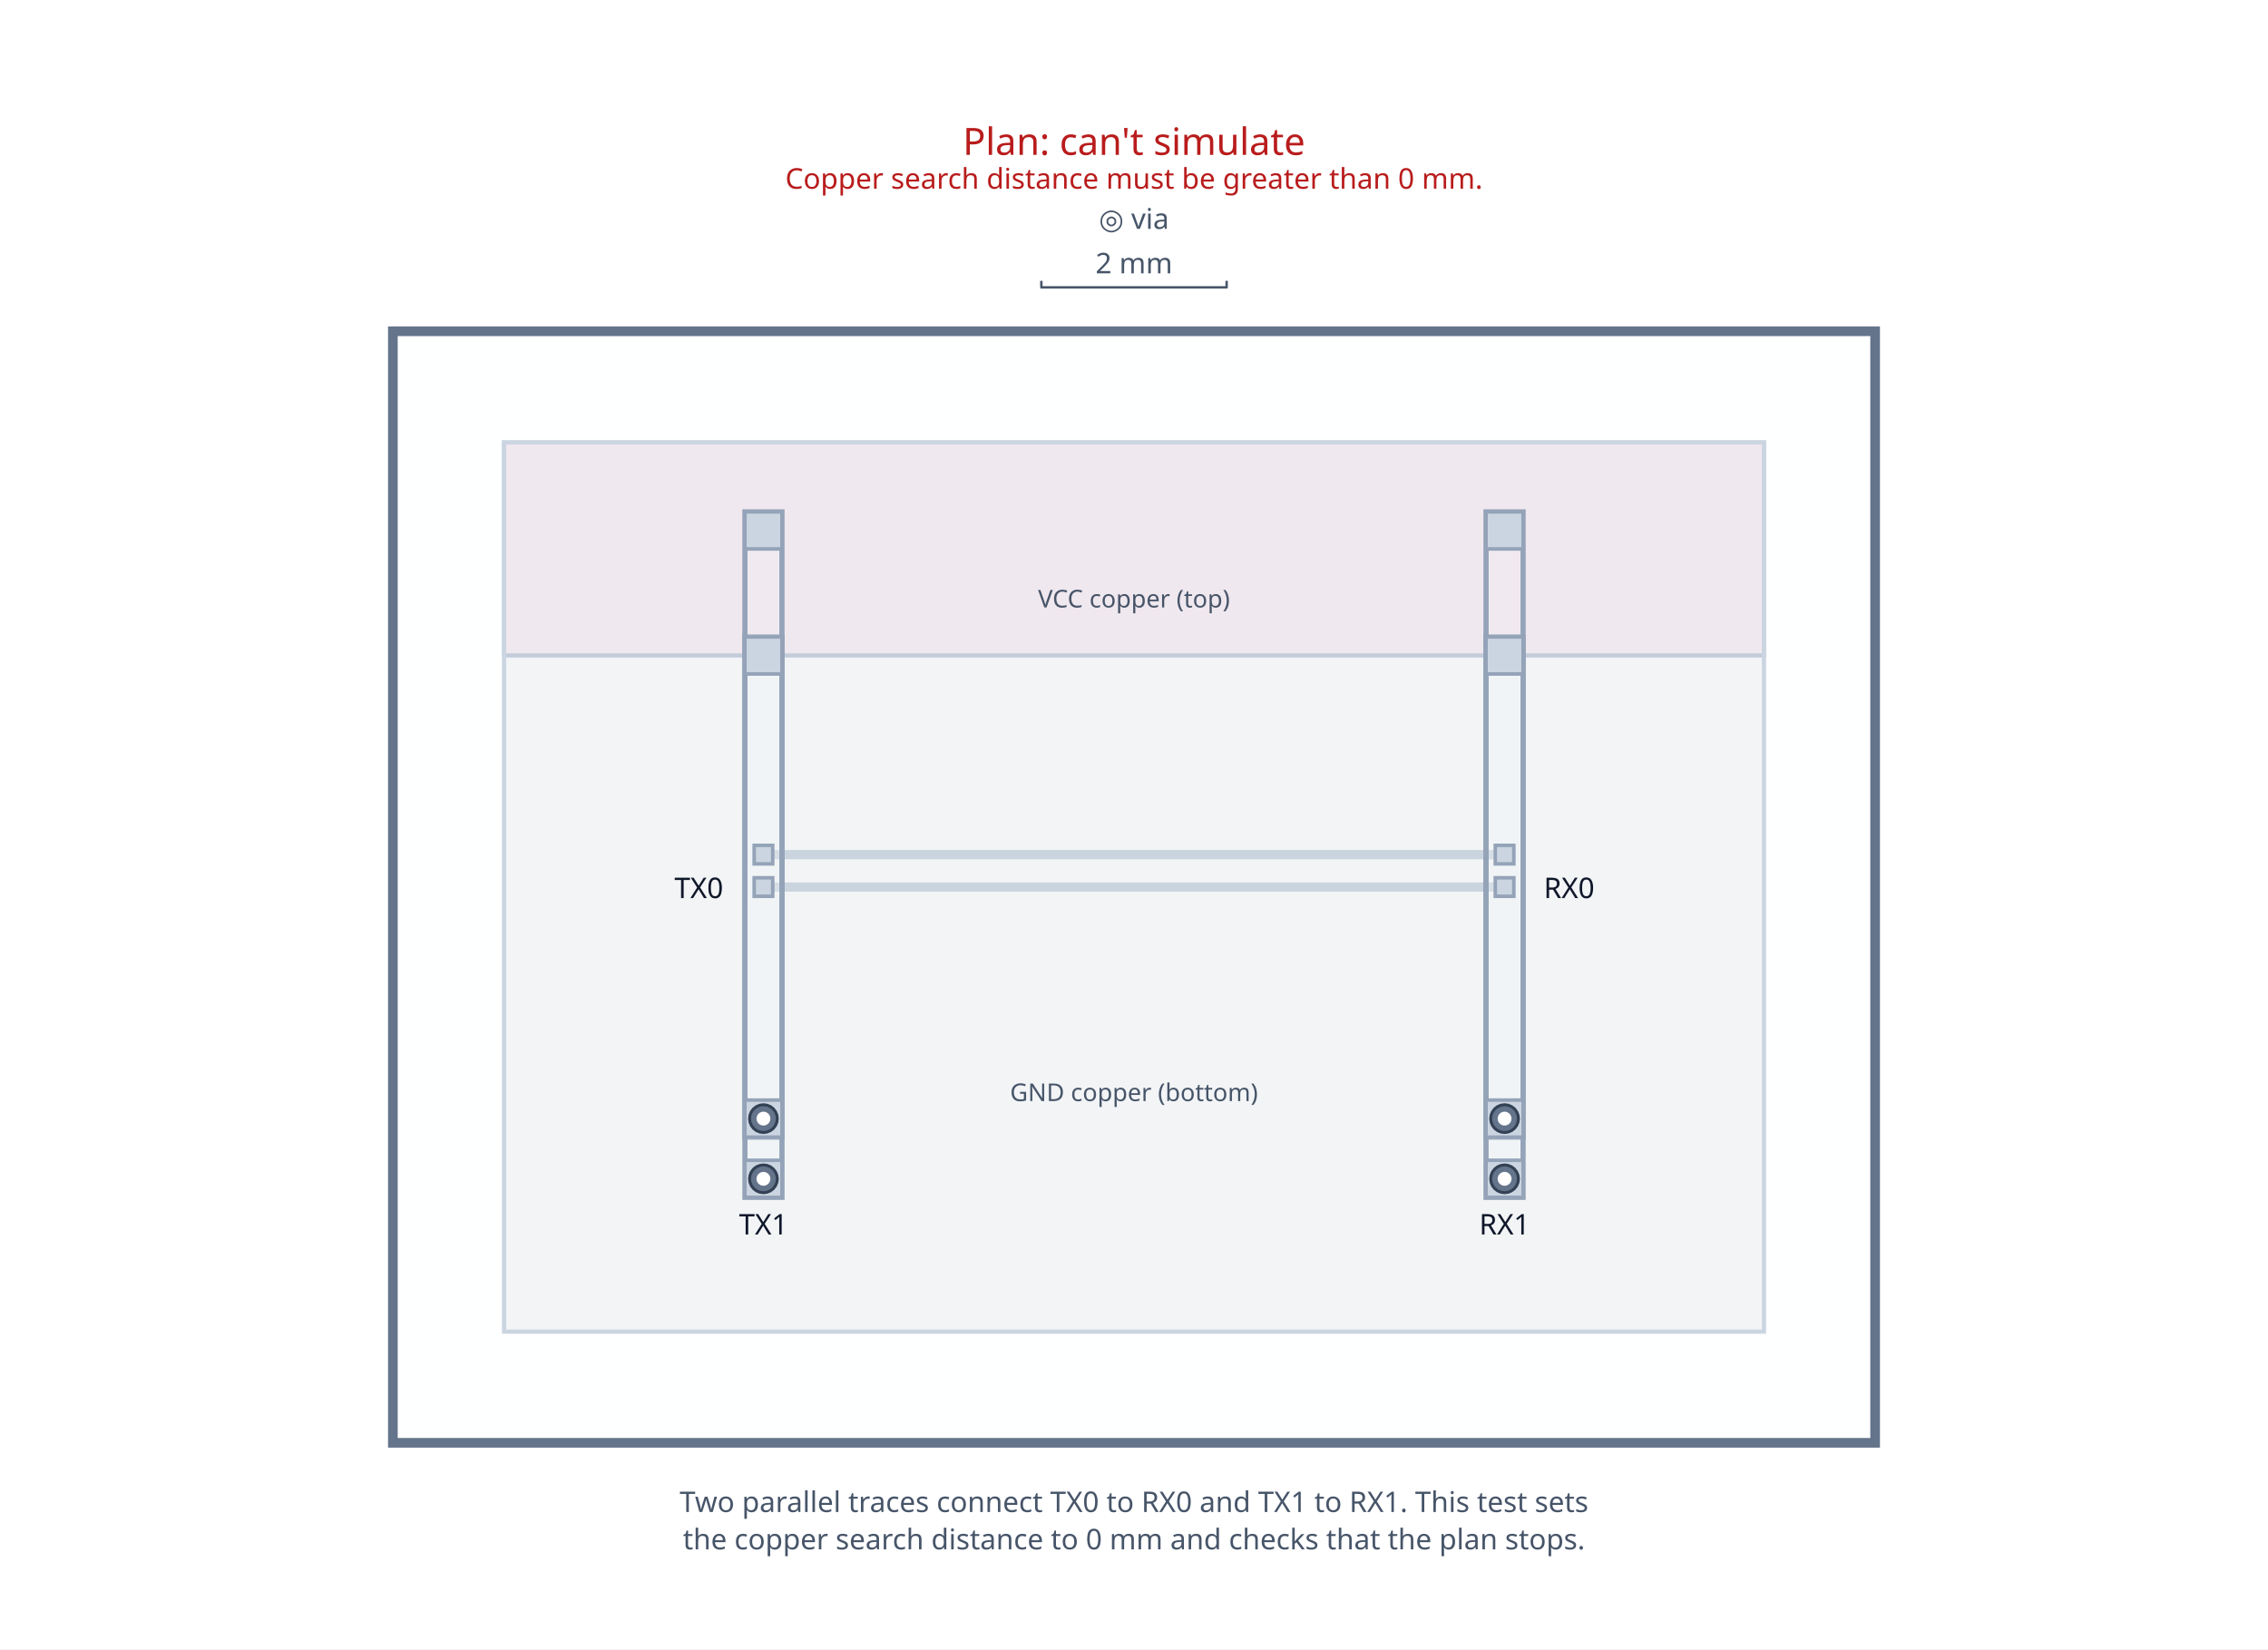
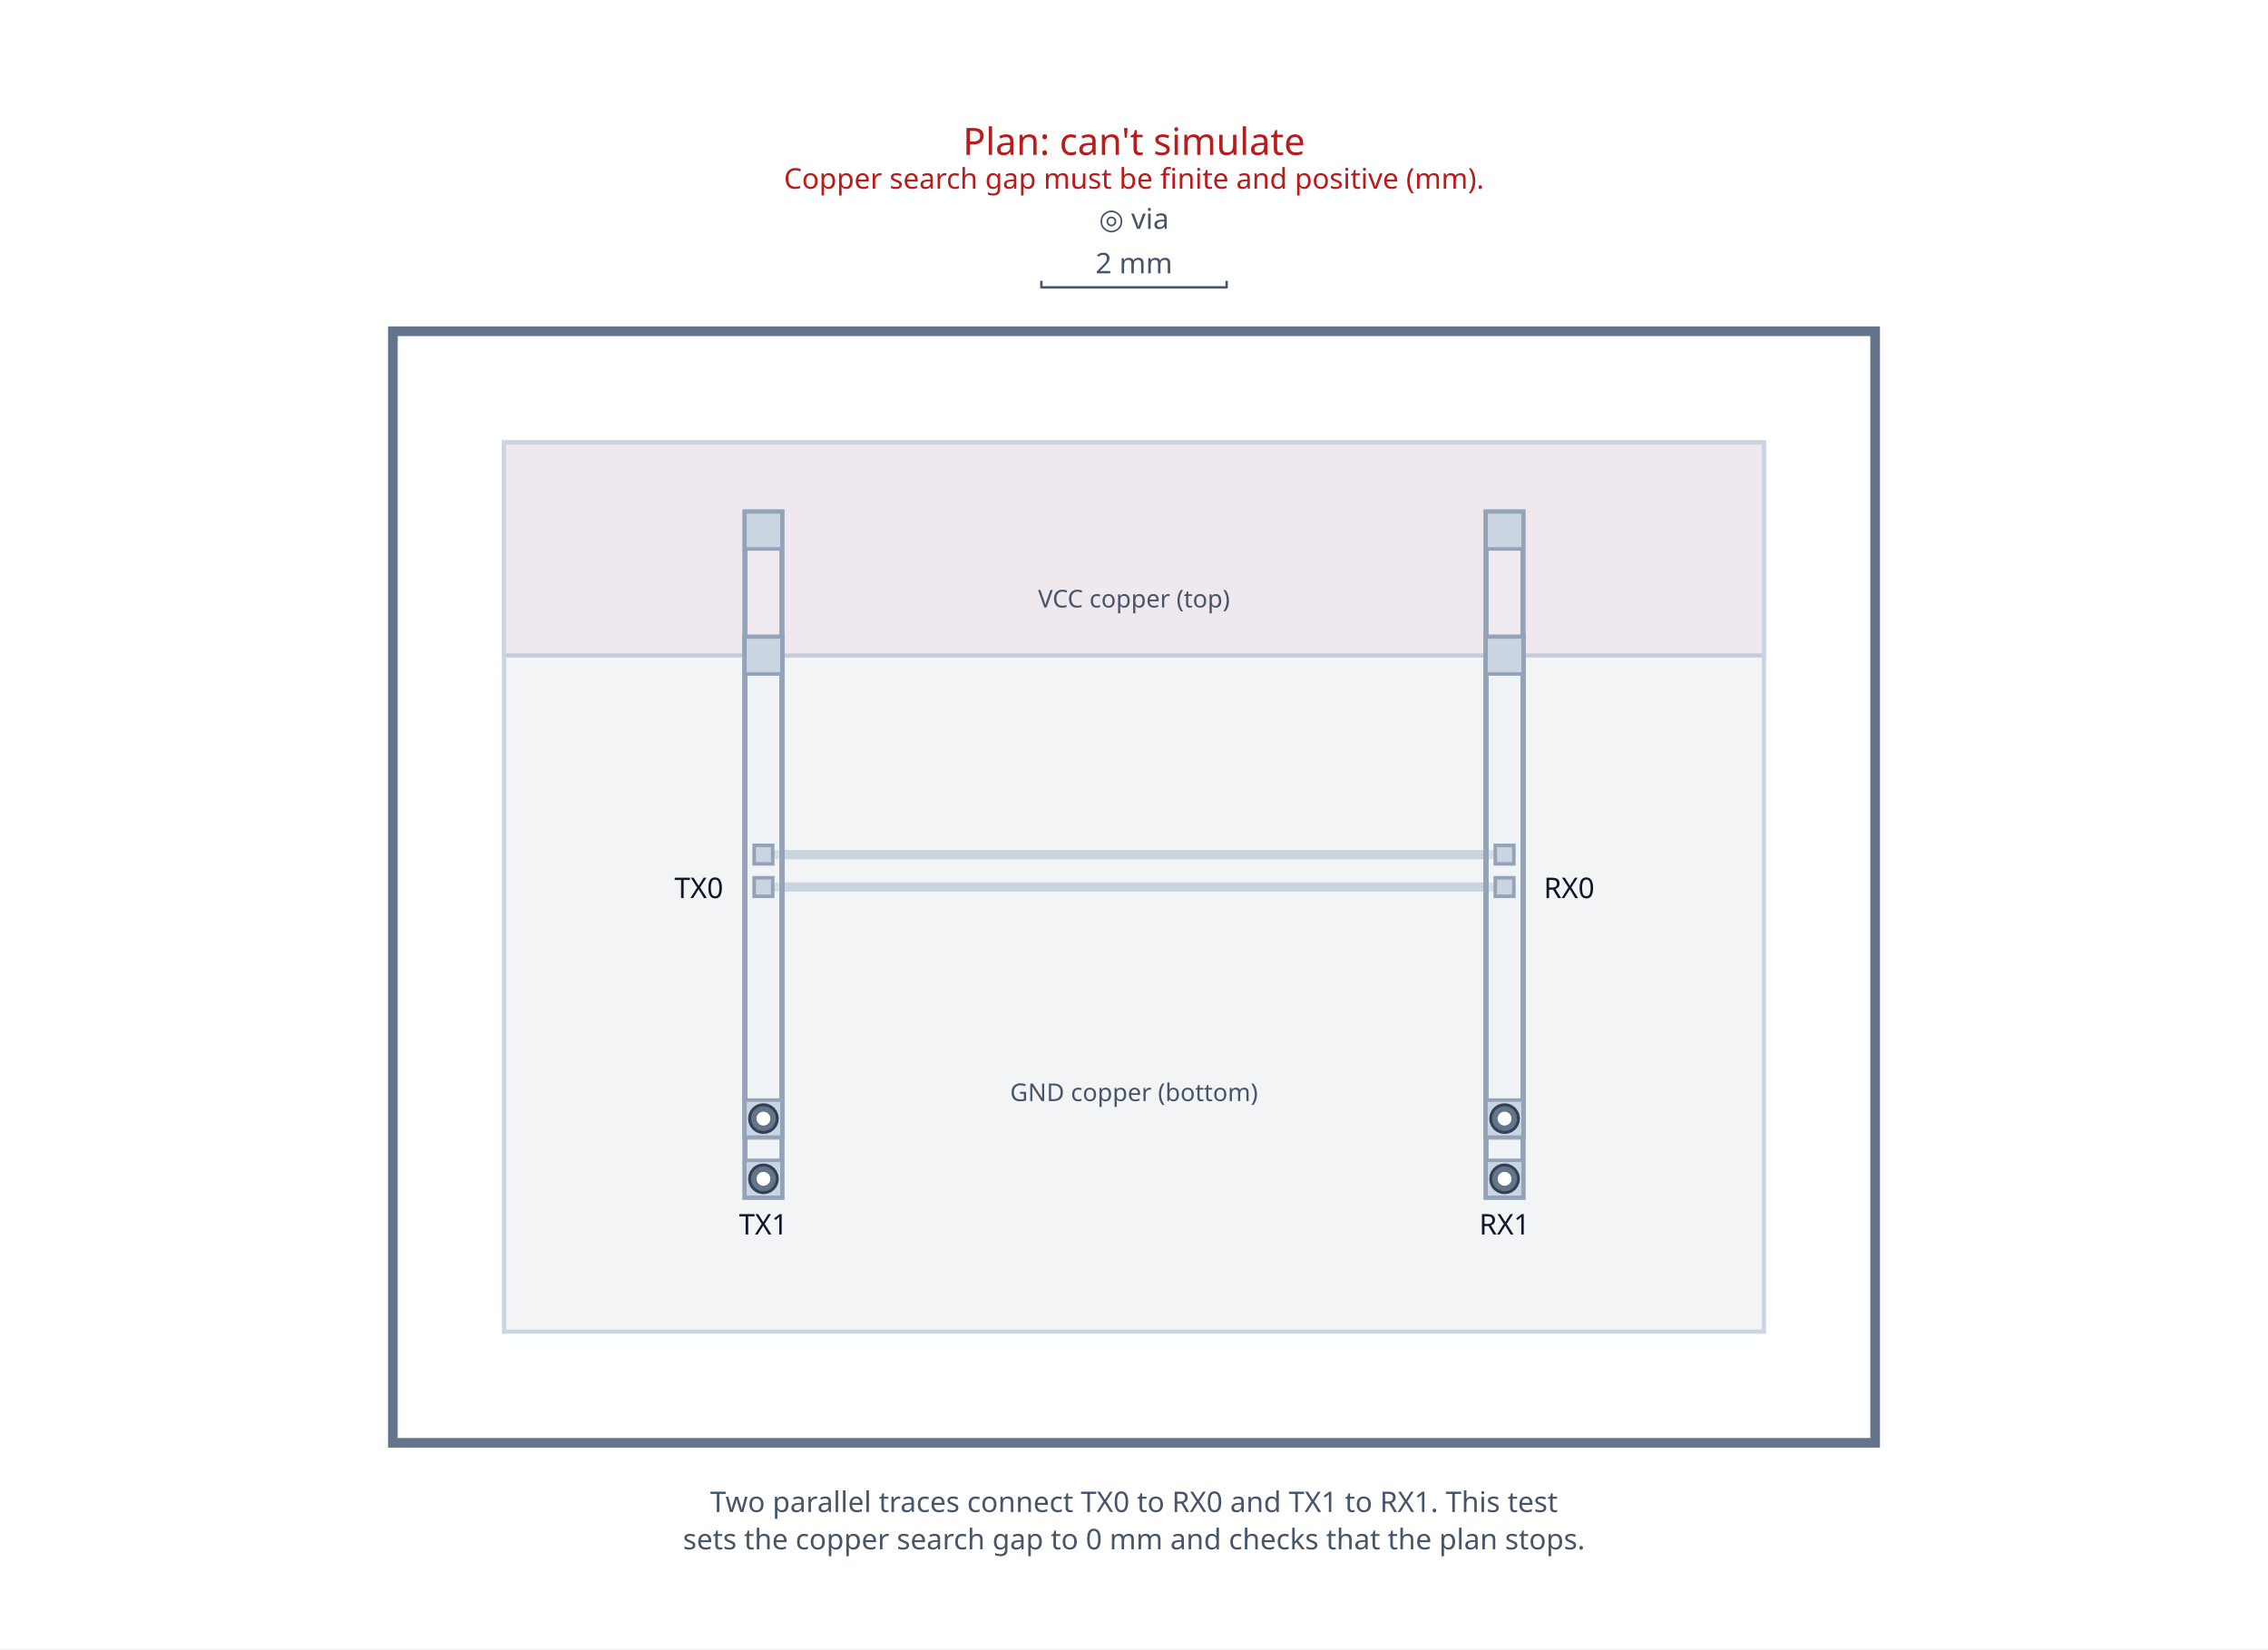
<svg xmlns="http://www.w3.org/2000/svg" width="1100" height="800" viewBox="0 0 1100 800">
  <rect width="100%" height="100%" fill="white" />
  <g>
    <polyline data-points="-4,0 4,0" data-type="line" data-label="Out of scope · source_trace_6" points="370.274,430.271 729.726,430.271" fill="none" stroke="#cbd5e1" stroke-linejoin="round" stroke-width="4.493" />
  </g>
  <g>
    <polyline data-points="-4,0.35 4,0.35" data-type="line" data-label="Out of scope · source_trace_13" points="370.274,414.545 729.726,414.545" fill="none" stroke="#cbd5e1" stroke-linejoin="round" stroke-width="4.493" />
  </g>
  <g>
    <polyline data-points="-1,6.544615 -1,6.473846 1,6.473846 1,6.544615" data-type="line" data-label="2 mm" points="505.068,136.212 505.068,139.391 594.932,139.391 594.932,136.212" fill="none" stroke="#475569" stroke-linejoin="round" stroke-width="1.175" />
  </g>
  <g>
-     <rect data-type="rect" data-label="Copper scope distance must be finite and positive" data-x="0" data-y="7.658462" x="352.163" y="77.524" width="395.674" height="17.281" fill="transparent" stroke="none" stroke-width="0.022" />
+     <rect data-type="rect" data-label="Copper search gap must be finite and positive (mm)." data-x="0" data-y="7.658462" x="348.43" y="77.524" width="403.14" height="17.281" fill="transparent" stroke="none" stroke-width="0.022" />
  </g>
  <g>
    <rect data-type="rect" data-label="" data-x="0" data-y="0.673723" x="165.662" y="40" width="768.675" height="720" fill="none" stroke="none" stroke-width="0.022" />
  </g>
  <g>
    <polygon data-type="polygon" data-label="board" data-points="-8,-6 8,-6 8,6 -8,6" points="190.547,699.861 909.453,699.861 909.453,160.682 190.547,160.682" fill="rgba(248,250,252,0.16)" stroke="#64748b" stroke-width="4.689" />
  </g>
  <g>
    <polygon data-type="polygon" data-label="VCC copper (top)" data-points="-6.8,2.5 6.8,2.5 6.8,4.8 -6.8,4.8" points="244.465,317.943 855.535,317.943 855.535,214.6 244.465,214.6" fill="rgba(219,39,119,0.06)" stroke="#cbd5e1" stroke-width="2.032" />
  </g>
  <g>
    <polygon data-type="polygon" data-label="GND copper (bottom)" data-points="-6.8,-4.8 6.8,-4.8 6.8,4.8 -6.8,4.8" points="244.465,645.943 855.535,645.943 855.535,214.6 244.465,214.6" fill="rgba(100,116,139,0.08)" stroke="#cbd5e1" stroke-width="2.032" />
  </g>
  <g>
    <polygon data-type="polygon" data-label="TX0" data-points="-4.2,-2.7 -3.8,-2.7 -3.8,2.7 -4.2,2.7" points="361.287,551.587 379.26,551.587 379.26,308.956 361.287,308.956" fill="rgba(241,245,249,0.18)" stroke="#94a3b8" stroke-width="2.501" />
  </g>
  <g>
    <polygon data-type="polygon" data-label="pcb_component_1" data-points="-4.15,-2.65 -3.85,-2.65 -3.85,-2.35 -4.15,-2.35" points="363.534,549.34 377.013,549.34 377.013,535.861 363.534,535.861" fill="rgba(241,245,249,0.18)" stroke="#94a3b8" stroke-width="2.501" />
  </g>
  <g>
    <polygon data-type="polygon" data-label="RX0" data-points="3.8,-2.7 4.2,-2.7 4.2,2.7 3.8,2.7" points="720.74,551.587 738.713,551.587 738.713,308.956 720.74,308.956" fill="rgba(241,245,249,0.18)" stroke="#94a3b8" stroke-width="2.501" />
  </g>
  <g>
    <polygon data-type="polygon" data-label="pcb_component_3" data-points="3.85,-2.65 4.15,-2.65 4.15,-2.35 3.85,-2.35" points="722.987,549.34 736.466,549.34 736.466,535.861 722.987,535.861" fill="rgba(241,245,249,0.18)" stroke="#94a3b8" stroke-width="2.501" />
  </g>
  <g>
    <polygon data-type="polygon" data-label="TX1" data-points="-4.2,-3.35 -3.8,-3.35 -3.8,4.05 -4.2,4.05" points="361.287,580.792 379.26,580.792 379.26,248.299 361.287,248.299" fill="rgba(241,245,249,0.18)" stroke="#94a3b8" stroke-width="2.501" />
  </g>
  <g>
    <polygon data-type="polygon" data-label="pcb_component_5" data-points="-4.15,-3.3 -3.85,-3.3 -3.85,-3 -4.15,-3" points="363.534,578.546 377.013,578.546 377.013,565.066 363.534,565.066" fill="rgba(241,245,249,0.18)" stroke="#94a3b8" stroke-width="2.501" />
  </g>
  <g>
    <polygon data-type="polygon" data-label="RX1" data-points="3.8,-3.35 4.2,-3.35 4.2,4.05 3.8,4.05" points="720.74,580.792 738.713,580.792 738.713,248.299 720.74,248.299" fill="rgba(241,245,249,0.18)" stroke="#94a3b8" stroke-width="2.501" />
  </g>
  <g>
    <polygon data-type="polygon" data-label="pcb_component_7" data-points="3.85,-3.3 4.15,-3.3 4.15,-3 3.85,-3" points="722.987,578.546 736.466,578.546 736.466,565.066 722.987,565.066" fill="rgba(241,245,249,0.18)" stroke="#94a3b8" stroke-width="2.501" />
  </g>
  <g>
    <polygon data-type="polygon" data-label="TX0.Y (source_port_2)" data-points="-4.1,-0.1 -3.9,-0.1 -3.9,0.1 -4.1,0.1" points="365.781,434.765 374.767,434.765 374.767,425.778 365.781,425.778" fill="#cbd5e1" stroke="#94a3b8" stroke-width="1.719" />
  </g>
  <g>
    <polygon data-type="polygon" data-label="TX0.GND (source_port_1)" data-points="-4.2,-2.7 -3.8,-2.7 -3.8,-2.3 -4.2,-2.3" points="361.287,551.587 379.26,551.587 379.26,533.614 361.287,533.614" fill="#cbd5e1" stroke="#94a3b8" stroke-width="1.719" />
  </g>
  <g>
    <polygon data-type="polygon" data-label="TX0.VCC (source_port_3)" data-points="-4.2,2.3 -3.8,2.3 -3.8,2.7 -4.2,2.7" points="361.287,326.929 379.26,326.929 379.26,308.956 361.287,308.956" fill="#cbd5e1" stroke="#94a3b8" stroke-width="1.719" />
  </g>
  <g>
    <polygon data-type="polygon" data-label="RX0.A (source_port_6)" data-points="3.9,-0.1 4.1,-0.1 4.1,0.1 3.9,0.1" points="725.233,434.765 734.219,434.765 734.219,425.778 725.233,425.778" fill="#cbd5e1" stroke="#94a3b8" stroke-width="1.719" />
  </g>
  <g>
    <polygon data-type="polygon" data-label="RX0.GND (source_port_7)" data-points="3.8,-2.7 4.2,-2.7 4.2,-2.3 3.8,-2.3" points="720.74,551.587 738.713,551.587 738.713,533.614 720.74,533.614" fill="#cbd5e1" stroke="#94a3b8" stroke-width="1.719" />
  </g>
  <g>
    <polygon data-type="polygon" data-label="RX0.VCC (source_port_9)" data-points="3.8,2.3 4.2,2.3 4.2,2.7 3.8,2.7" points="720.74,326.929 738.713,326.929 738.713,308.956 720.74,308.956" fill="#cbd5e1" stroke="#94a3b8" stroke-width="1.719" />
  </g>
  <g>
    <polygon data-type="polygon" data-label="TX1.Y (source_port_14)" data-points="-4.1,0.25 -3.9,0.25 -3.9,0.45 -4.1,0.45" points="365.781,419.039 374.767,419.039 374.767,410.052 365.781,410.052" fill="#cbd5e1" stroke="#94a3b8" stroke-width="1.719" />
  </g>
  <g>
    <polygon data-type="polygon" data-label="TX1.GND (source_port_13)" data-points="-4.2,-3.35 -3.8,-3.35 -3.8,-2.95 -4.2,-2.95" points="361.287,580.792 379.26,580.792 379.26,562.82 361.287,562.82" fill="#cbd5e1" stroke="#94a3b8" stroke-width="1.719" />
  </g>
  <g>
    <polygon data-type="polygon" data-label="TX1.VCC (source_port_15)" data-points="-4.2,3.65 -3.8,3.65 -3.8,4.05 -4.2,4.05" points="361.287,266.271 379.26,266.271 379.26,248.299 361.287,248.299" fill="#cbd5e1" stroke="#94a3b8" stroke-width="1.719" />
  </g>
  <g>
    <polygon data-type="polygon" data-label="RX1.A (source_port_18)" data-points="3.9,0.25 4.1,0.25 4.1,0.45 3.9,0.45" points="725.233,419.039 734.219,419.039 734.219,410.052 725.233,410.052" fill="#cbd5e1" stroke="#94a3b8" stroke-width="1.719" />
  </g>
  <g>
    <polygon data-type="polygon" data-label="RX1.GND (source_port_19)" data-points="3.8,-3.35 4.2,-3.35 4.2,-2.95 3.8,-2.95" points="720.74,580.792 738.713,580.792 738.713,562.82 720.74,562.82" fill="#cbd5e1" stroke="#94a3b8" stroke-width="1.719" />
  </g>
  <g>
    <polygon data-type="polygon" data-label="RX1.VCC (source_port_21)" data-points="3.8,3.65 4.2,3.65 4.2,4.05 3.8,4.05" points="720.74,266.271 738.713,266.271 738.713,248.299 720.74,248.299" fill="#cbd5e1" stroke="#94a3b8" stroke-width="1.719" />
  </g>
  <g>
    <polygon data-type="polygon" data-label="Via pcb_via_0 · top–inner1–inner2–bottom" data-points="-3.85,-2.5 -3.855111,-2.461177 -3.870096,-2.425 -3.893934,-2.393934 -3.925,-2.370096 -3.961177,-2.355111 -4,-2.35 -4.038823,-2.355111 -4.075,-2.370096 -4.106066,-2.393934 -4.129904,-2.425 -4.144889,-2.461177 -4.15,-2.5 -4.144889,-2.538823 -4.129904,-2.575 -4.106066,-2.606066 -4.075,-2.629904 -4.038823,-2.644889 -4,-2.65 -3.961177,-2.644889 -3.925,-2.629904 -3.893934,-2.606066 -3.870096,-2.575 -3.855111,-2.538823" points="377.013,542.6 376.784,540.856 376.111,539.23 375.039,537.835 373.644,536.764 372.018,536.09 370.274,535.861 368.529,536.09 366.904,536.764 365.508,537.835 364.437,539.23 363.764,540.856 363.534,542.6 363.764,544.345 364.437,545.97 365.508,547.366 366.904,548.437 368.529,549.11 370.274,549.34 372.018,549.11 373.644,548.437 375.039,547.366 376.111,545.97 376.784,544.345" fill="#64748b" stroke="#334155" stroke-width="1.407" />
  </g>
  <g>
    <polygon data-type="polygon" data-label="Via pcb_via_0 · top–inner1–inner2–bottom" data-points="-3.925,-2.5 -3.927556,-2.480589 -3.935048,-2.4625 -3.946967,-2.446967 -3.9625,-2.435048 -3.980589,-2.427556 -4,-2.425 -4.019411,-2.427556 -4.0375,-2.435048 -4.053033,-2.446967 -4.064952,-2.4625 -4.072444,-2.480589 -4.075,-2.5 -4.072444,-2.519411 -4.064952,-2.5375 -4.053033,-2.553033 -4.0375,-2.564952 -4.019411,-2.572444 -4,-2.575 -3.980589,-2.572444 -3.9625,-2.564952 -3.946967,-2.553033 -3.935048,-2.5375 -3.927556,-2.519411" points="373.644,542.6 373.529,541.728 373.192,540.915 372.657,540.217 371.959,539.682 371.146,539.345 370.274,539.23 369.402,539.345 368.589,539.682 367.891,540.217 367.355,540.915 367.019,541.728 366.904,542.6 367.019,543.473 367.355,544.285 367.891,544.983 368.589,545.519 369.402,545.855 370.274,545.97 371.146,545.855 371.959,545.519 372.657,544.983 373.192,544.285 373.529,543.473" fill="#fff" stroke="none" stroke-width="0.022" />
  </g>
  <g>
    <polygon data-type="polygon" data-label="Via pcb_via_1 · top–inner1–inner2–bottom" data-points="4.15,-2.5 4.144889,-2.461177 4.129904,-2.425 4.106066,-2.393934 4.075,-2.370096 4.038823,-2.355111 4,-2.35 3.961177,-2.355111 3.925,-2.370096 3.893934,-2.393934 3.870096,-2.425 3.855111,-2.461177 3.85,-2.5 3.855111,-2.538823 3.870096,-2.575 3.893934,-2.606066 3.925,-2.629904 3.961177,-2.644889 4,-2.65 4.038823,-2.644889 4.075,-2.629904 4.106066,-2.606066 4.129904,-2.575 4.144889,-2.538823" points="736.466,542.6 736.236,540.856 735.563,539.23 734.492,537.835 733.096,536.764 731.471,536.09 729.726,535.861 727.982,536.09 726.356,536.764 724.961,537.835 723.889,539.23 723.216,540.856 722.987,542.6 723.216,544.345 723.889,545.97 724.961,547.366 726.356,548.437 727.982,549.11 729.726,549.34 731.471,549.11 733.096,548.437 734.492,547.366 735.563,545.97 736.236,544.345" fill="#64748b" stroke="#334155" stroke-width="1.407" />
  </g>
  <g>
    <polygon data-type="polygon" data-label="Via pcb_via_1 · top–inner1–inner2–bottom" data-points="4.075,-2.5 4.072444,-2.480589 4.064952,-2.4625 4.053033,-2.446967 4.0375,-2.435048 4.019411,-2.427556 4,-2.425 3.980589,-2.427556 3.9625,-2.435048 3.946967,-2.446967 3.935048,-2.4625 3.927556,-2.480589 3.925,-2.5 3.927556,-2.519411 3.935048,-2.5375 3.946967,-2.553033 3.9625,-2.564952 3.980589,-2.572444 4,-2.575 4.019411,-2.572444 4.0375,-2.564952 4.053033,-2.553033 4.064952,-2.5375 4.072444,-2.519411" points="733.096,542.6 732.981,541.728 732.645,540.915 732.109,540.217 731.411,539.682 730.598,539.345 729.726,539.23 728.854,539.345 728.041,539.682 727.343,540.217 726.808,540.915 726.471,541.728 726.356,542.6 726.471,543.473 726.808,544.285 727.343,544.983 728.041,545.519 728.854,545.855 729.726,545.97 730.598,545.855 731.411,545.519 732.109,544.983 732.645,544.285 732.981,543.473" fill="#fff" stroke="none" stroke-width="0.022" />
  </g>
  <g>
    <polygon data-type="polygon" data-label="Via pcb_via_2 · top–inner1–inner2–bottom" data-points="-3.85,-3.15 -3.855111,-3.111177 -3.870096,-3.075 -3.893934,-3.043934 -3.925,-3.020096 -3.961177,-3.005111 -4,-3 -4.038823,-3.005111 -4.075,-3.020096 -4.106066,-3.043934 -4.129904,-3.075 -4.144889,-3.111177 -4.15,-3.15 -4.144889,-3.188823 -4.129904,-3.225 -4.106066,-3.256066 -4.075,-3.279904 -4.038823,-3.294889 -4,-3.3 -3.961177,-3.294889 -3.925,-3.279904 -3.893934,-3.256066 -3.870096,-3.225 -3.855111,-3.188823" points="377.013,571.806 376.784,570.061 376.111,568.436 375.039,567.04 373.644,565.969 372.018,565.296 370.274,565.066 368.529,565.296 366.904,565.969 365.508,567.04 364.437,568.436 363.764,570.061 363.534,571.806 363.764,573.55 364.437,575.176 365.508,576.572 366.904,577.643 368.529,578.316 370.274,578.546 372.018,578.316 373.644,577.643 375.039,576.572 376.111,575.176 376.784,573.55" fill="#64748b" stroke="#334155" stroke-width="1.407" />
  </g>
  <g>
    <polygon data-type="polygon" data-label="Via pcb_via_2 · top–inner1–inner2–bottom" data-points="-3.925,-3.15 -3.927556,-3.130589 -3.935048,-3.1125 -3.946967,-3.096967 -3.9625,-3.085048 -3.980589,-3.077556 -4,-3.075 -4.019411,-3.077556 -4.0375,-3.085048 -4.053033,-3.096967 -4.064952,-3.1125 -4.072444,-3.130589 -4.075,-3.15 -4.072444,-3.169411 -4.064952,-3.1875 -4.053033,-3.203033 -4.0375,-3.214952 -4.019411,-3.222444 -4,-3.225 -3.980589,-3.222444 -3.9625,-3.214952 -3.946967,-3.203033 -3.935048,-3.1875 -3.927556,-3.169411" points="373.644,571.806 373.529,570.934 373.192,570.121 372.657,569.423 371.959,568.887 371.146,568.551 370.274,568.436 369.402,568.551 368.589,568.887 367.891,569.423 367.355,570.121 367.019,570.934 366.904,571.806 367.019,572.678 367.355,573.491 367.891,574.189 368.589,574.724 369.402,575.061 370.274,575.176 371.146,575.061 371.959,574.724 372.657,574.189 373.192,573.491 373.529,572.678" fill="#fff" stroke="none" stroke-width="0.022" />
  </g>
  <g>
    <polygon data-type="polygon" data-label="Via pcb_via_3 · top–inner1–inner2–bottom" data-points="4.15,-3.15 4.144889,-3.111177 4.129904,-3.075 4.106066,-3.043934 4.075,-3.020096 4.038823,-3.005111 4,-3 3.961177,-3.005111 3.925,-3.020096 3.893934,-3.043934 3.870096,-3.075 3.855111,-3.111177 3.85,-3.15 3.855111,-3.188823 3.870096,-3.225 3.893934,-3.256066 3.925,-3.279904 3.961177,-3.294889 4,-3.3 4.038823,-3.294889 4.075,-3.279904 4.106066,-3.256066 4.129904,-3.225 4.144889,-3.188823" points="736.466,571.806 736.236,570.061 735.563,568.436 734.492,567.04 733.096,565.969 731.471,565.296 729.726,565.066 727.982,565.296 726.356,565.969 724.961,567.04 723.889,568.436 723.216,570.061 722.987,571.806 723.216,573.55 723.889,575.176 724.961,576.572 726.356,577.643 727.982,578.316 729.726,578.546 731.471,578.316 733.096,577.643 734.492,576.572 735.563,575.176 736.236,573.55" fill="#64748b" stroke="#334155" stroke-width="1.407" />
  </g>
  <g>
    <polygon data-type="polygon" data-label="Via pcb_via_3 · top–inner1–inner2–bottom" data-points="4.075,-3.15 4.072444,-3.130589 4.064952,-3.1125 4.053033,-3.096967 4.0375,-3.085048 4.019411,-3.077556 4,-3.075 3.980589,-3.077556 3.9625,-3.085048 3.946967,-3.096967 3.935048,-3.1125 3.927556,-3.130589 3.925,-3.15 3.927556,-3.169411 3.935048,-3.1875 3.946967,-3.203033 3.9625,-3.214952 3.980589,-3.222444 4,-3.225 4.019411,-3.222444 4.0375,-3.214952 4.053033,-3.203033 4.064952,-3.1875 4.072444,-3.169411" points="733.096,571.806 732.981,570.934 732.645,570.121 732.109,569.423 731.411,568.887 730.598,568.551 729.726,568.436 728.854,568.551 728.041,568.887 727.343,569.423 726.808,570.121 726.471,570.934 726.356,571.806 726.471,572.678 726.808,573.491 727.343,574.189 728.041,574.724 728.854,575.061 729.726,575.176 730.598,575.061 731.411,574.724 732.109,574.189 732.645,573.491 732.981,572.678" fill="#fff" stroke="none" stroke-width="0.022" />
  </g>
  <text data-type="text" data-label="TX0" data-x="-4.697057" data-y="0" x="338.954" y="430.271" fill="#0f172a" font-size="13.825" font-family="sans-serif" text-anchor="middle" dominant-baseline="central">TX0</text>
  <text data-type="text" data-label="RX0" data-x="4.697057" data-y="0" x="761.046" y="430.271" fill="#0f172a" font-size="13.825" font-family="sans-serif" text-anchor="middle" dominant-baseline="central">RX0</text>
  <text data-type="text" data-label="TX1" data-x="-4" data-y="-3.631672" x="370.274" y="593.448" fill="#0f172a" font-size="13.825" font-family="sans-serif" text-anchor="middle" dominant-baseline="central">TX1</text>
  <text data-type="text" data-label="RX1" data-x="4" data-y="-3.631672" x="729.726" y="593.448" fill="#0f172a" font-size="13.825" font-family="sans-serif" text-anchor="middle" dominant-baseline="central">RX1</text>
  <text data-type="text" data-label="VCC copper (top)" data-x="0" data-y="3.121" x="550" y="290.04" fill="#475569" font-size="11.89" font-family="sans-serif" text-anchor="middle" dominant-baseline="central">VCC copper (top)</text>
  <text data-type="text" data-label="GND copper (bottom)" data-x="0" data-y="-2.208" x="550" y="529.48" fill="#475569" font-size="11.89" font-family="sans-serif" text-anchor="middle" dominant-baseline="central">GND copper (bottom)</text>
  <text data-type="text" data-label="2 mm" data-x="0" data-y="6.744615" x="550" y="127.225" fill="#475569" font-size="13.825" font-family="sans-serif" text-anchor="middle" dominant-baseline="central">2 mm</text>
  <text data-type="text" data-label="◎ via" data-x="0" data-y="7.255385" x="550" y="104.276" fill="#475569" font-size="13.825" font-family="sans-serif" text-anchor="middle" dominant-baseline="central">◎ via</text>
-   <text data-type="text" data-label="Copper search distance must be greater than 0 mm." data-x="0" data-y="7.658462" x="550" y="86.165" fill="#b91c1c" font-size="13.825" font-family="sans-serif" text-anchor="middle" dominant-baseline="central">Copper search distance must be greater than 0 mm.</text>
+   <text data-type="text" data-label="Copper search gap must be finite and positive (mm)." data-x="0" data-y="7.658462" x="550" y="86.165" fill="#b91c1c" font-size="13.825" font-family="sans-serif" text-anchor="middle" dominant-baseline="central">Copper search gap must be finite and positive (mm).</text>
  <text data-type="text" data-label="Plan: can't simulate" data-x="0" data-y="8.061538" x="550" y="68.054" fill="#b91c1c" font-size="18.249" font-family="sans-serif" text-anchor="middle" dominant-baseline="central">Plan: can't simulate</text>
-   <text data-type="text" data-label="Two parallel traces connect TX0 to RX0 and TX1 to RX1. This test sets" data-x="0" data-y="-6.627692" x="550" y="728.064" fill="#475569" font-size="13.825" font-family="sans-serif" text-anchor="middle" dominant-baseline="central">Two parallel traces connect TX0 to RX0 and TX1 to RX1. This test sets</text>
-   <text data-type="text" data-label="the copper search distance to 0 mm and checks that the plan stops." data-x="0" data-y="-7.030769" x="550" y="746.175" fill="#475569" font-size="13.825" font-family="sans-serif" text-anchor="middle" dominant-baseline="central">the copper search distance to 0 mm and checks that the plan stops.</text>
+   <text data-type="text" data-label="Two parallel traces connect TX0 to RX0 and TX1 to RX1. This test" data-x="0" data-y="-6.627692" x="550" y="728.064" fill="#475569" font-size="13.825" font-family="sans-serif" text-anchor="middle" dominant-baseline="central">Two parallel traces connect TX0 to RX0 and TX1 to RX1. This test</text>
+   <text data-type="text" data-label="sets the copper search gap to 0 mm and checks that the plan stops." data-x="0" data-y="-7.030769" x="550" y="746.175" fill="#475569" font-size="13.825" font-family="sans-serif" text-anchor="middle" dominant-baseline="central">sets the copper search gap to 0 mm and checks that the plan stops.</text>
  <g id="crosshair" style="display: none">
    <line id="crosshair-h" y1="0" y2="800" stroke="#666" stroke-width="0.5" />
    <line id="crosshair-v" x1="0" x2="1100" stroke="#666" stroke-width="0.5" />
    <text id="coordinates" font-family="monospace" font-size="12" fill="#666" />
  </g>
</svg>
